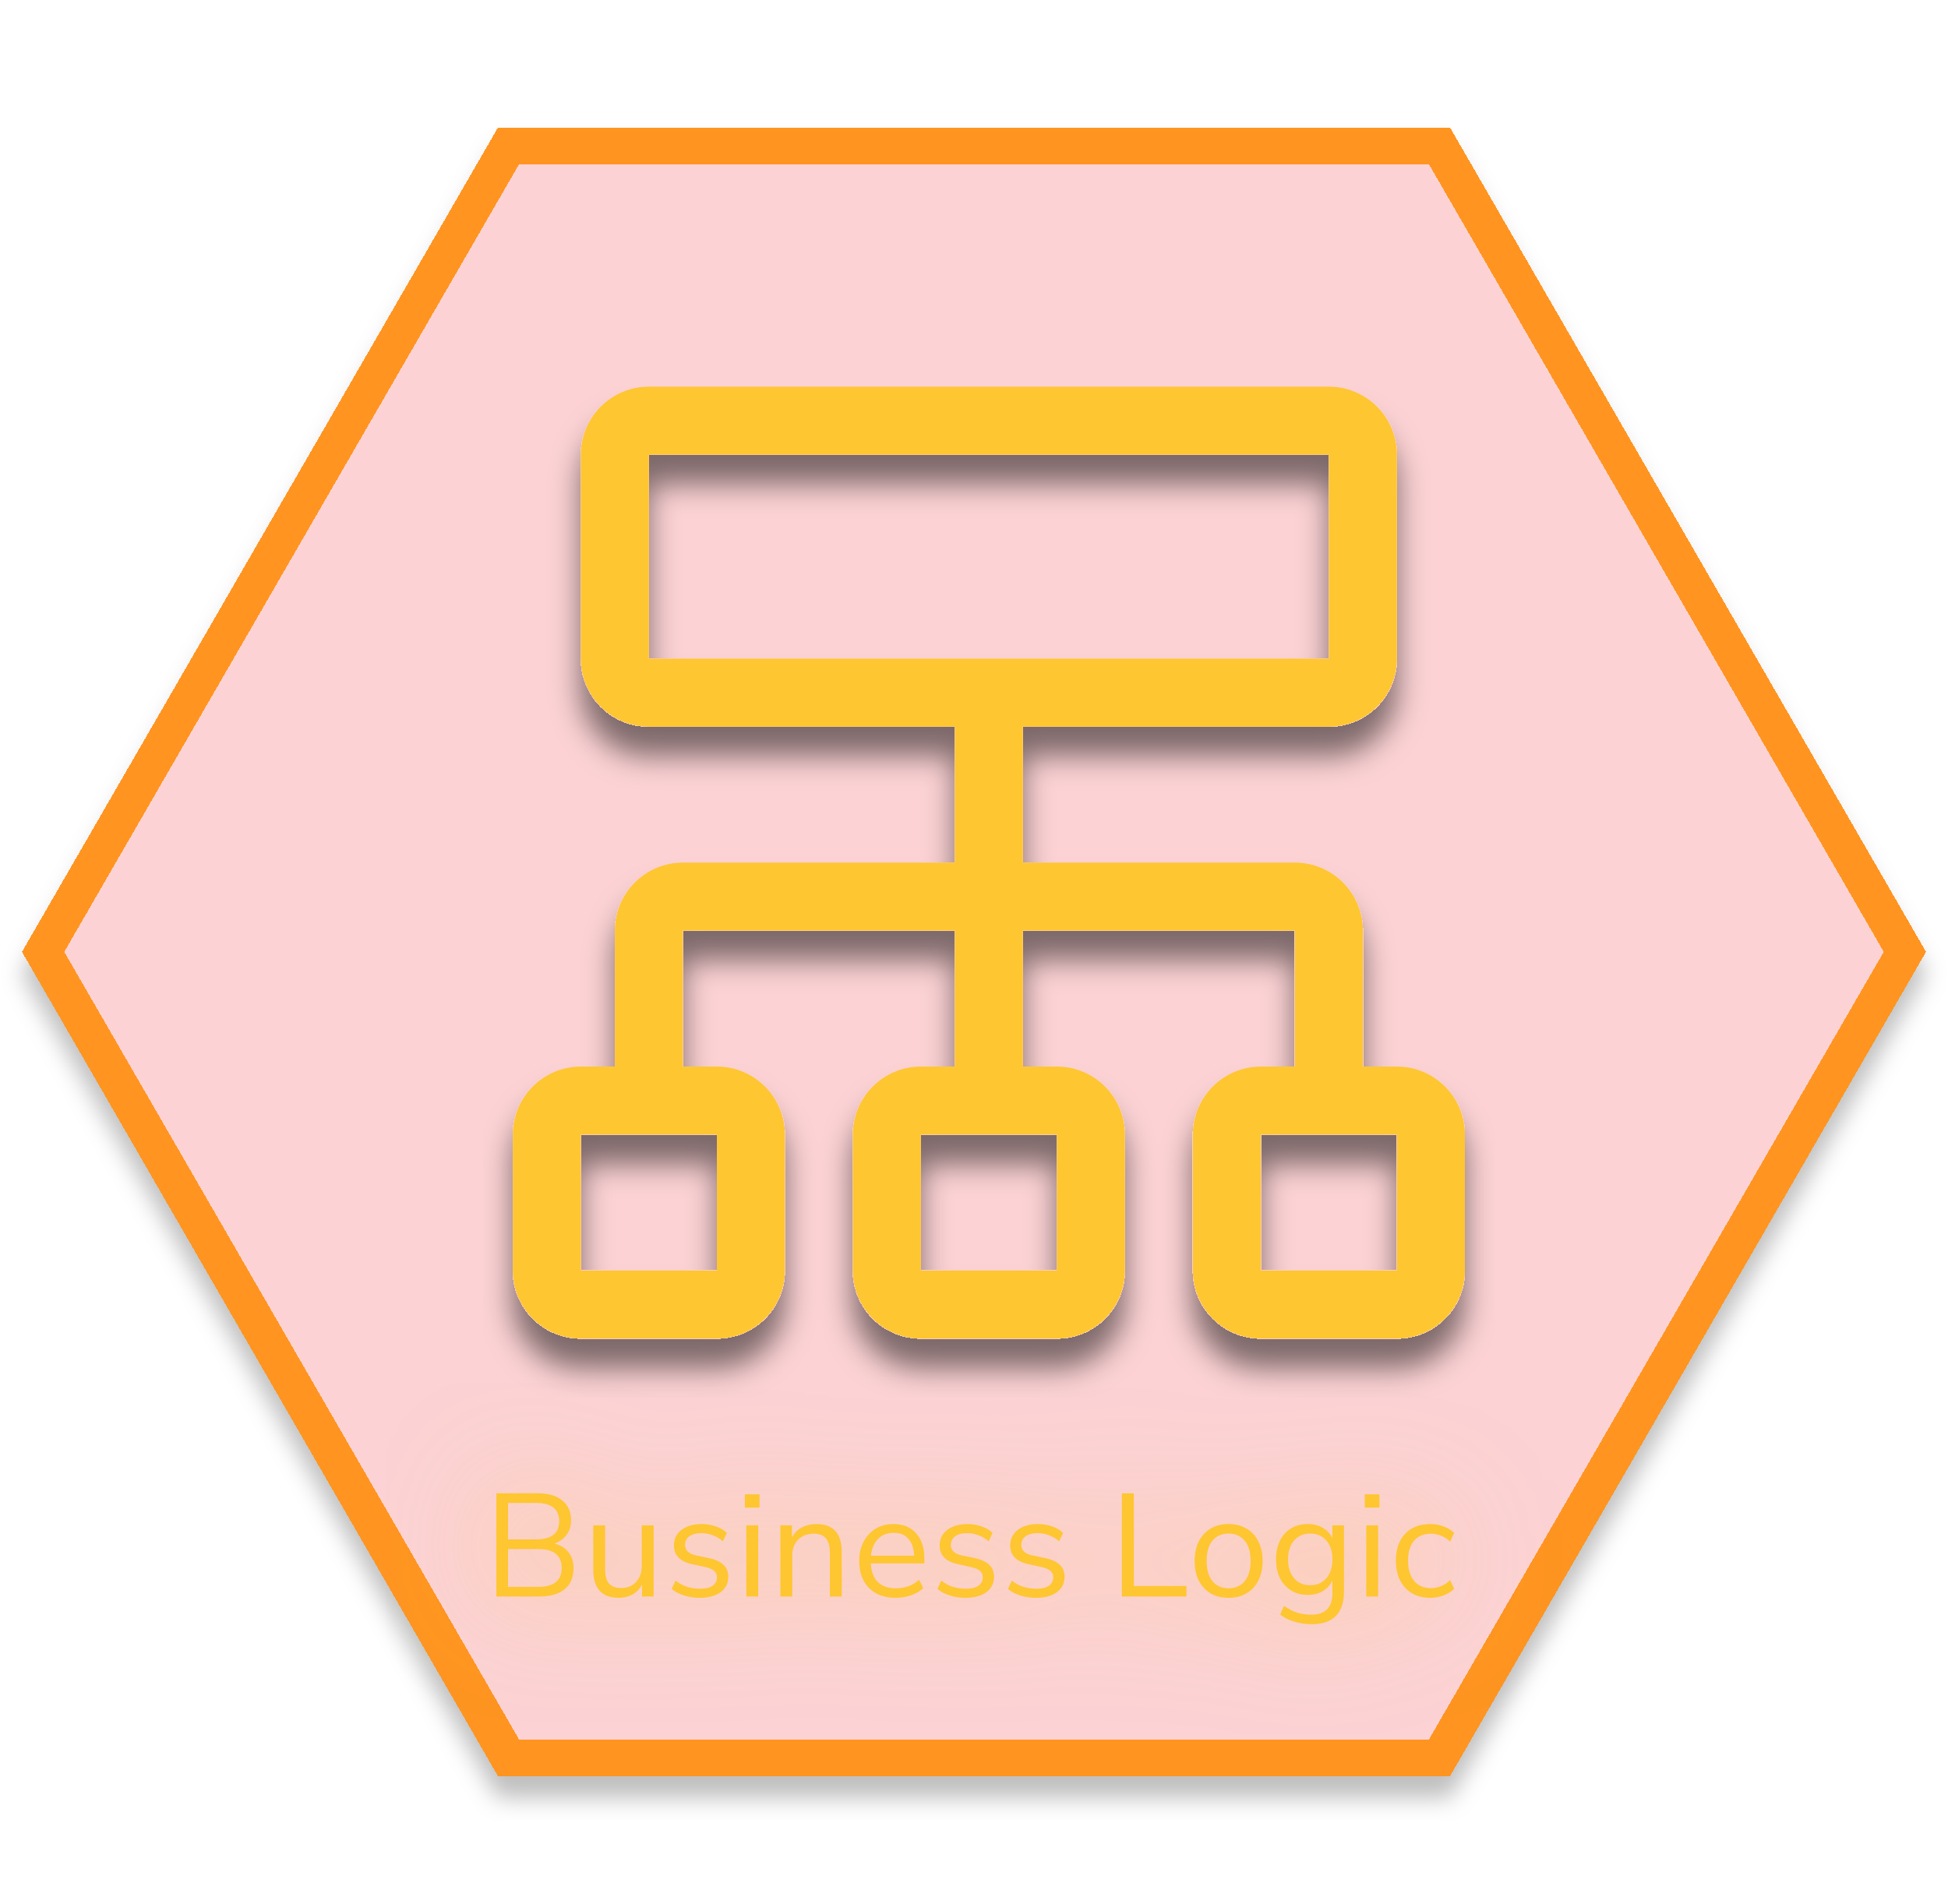
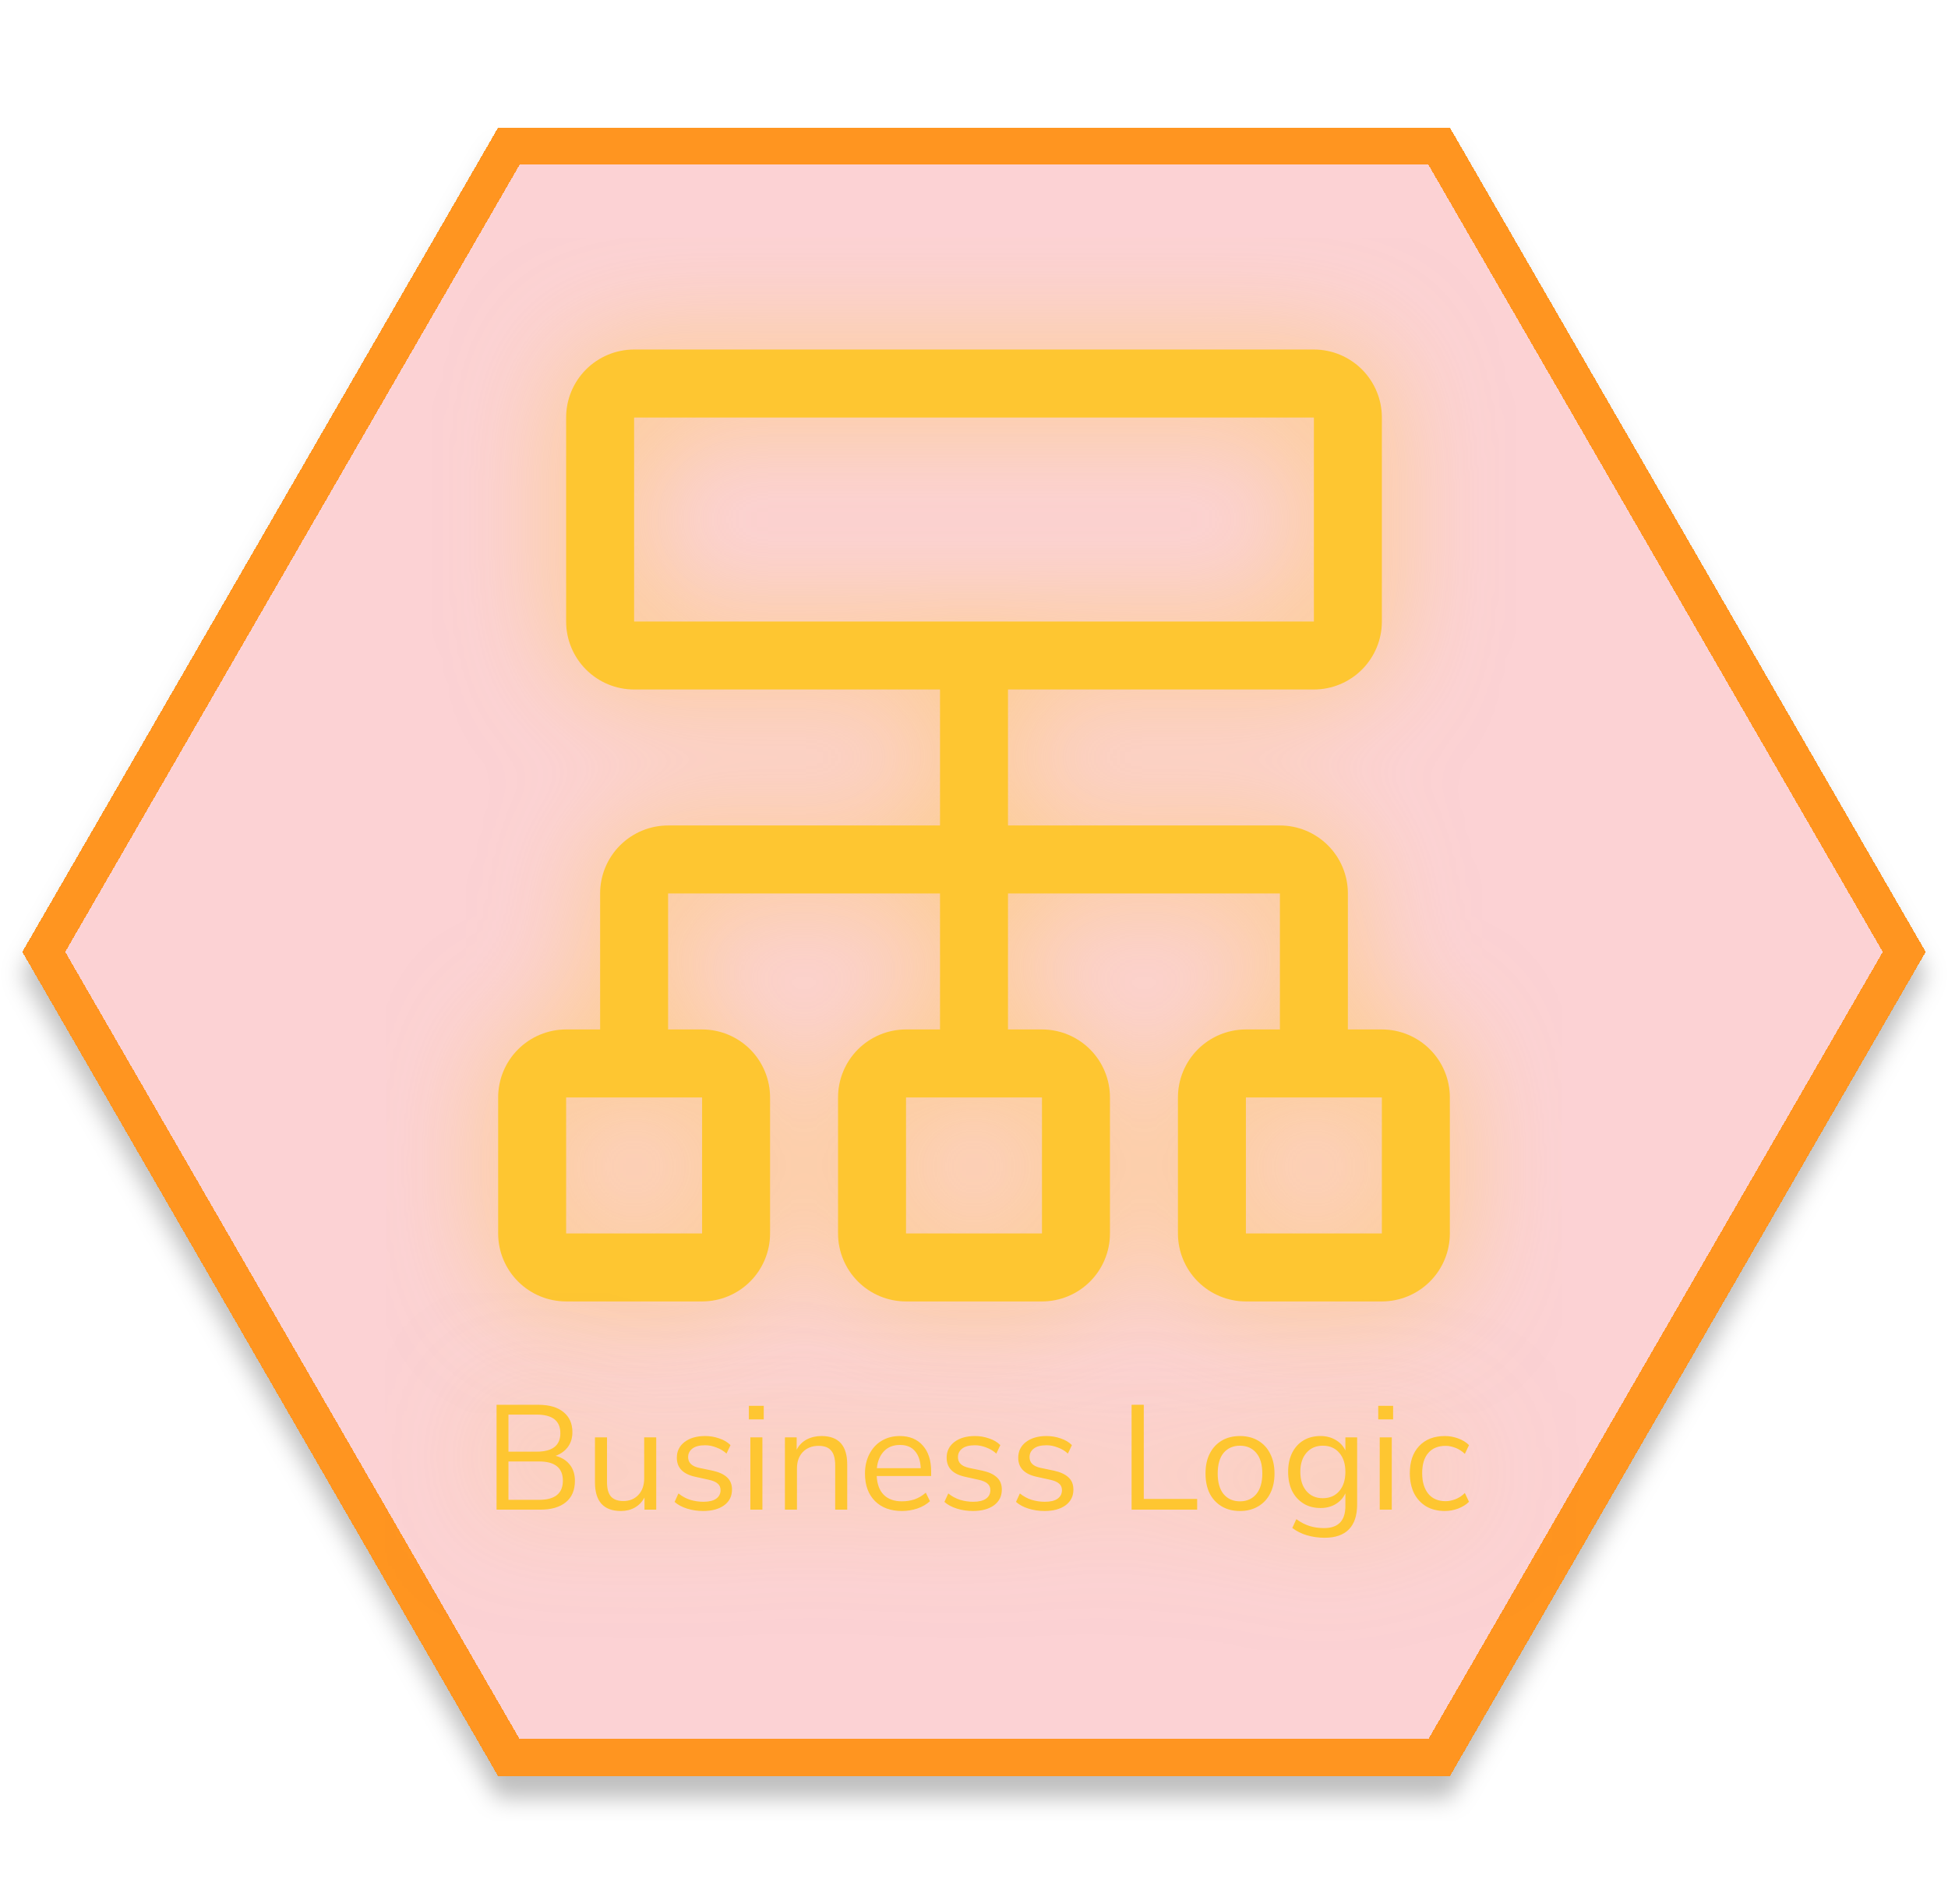
- <svg xmlns="http://www.w3.org/2000/svg" width="266" height="260" viewBox="0 0 266 260" fill="none">
-   <g filter="url(#filter0_d_660_299)">
-     <path d="M263 130L198 242.583L68 242.583L3 130L68 17.417L198 17.417L263 130Z" fill="#F21E2C" fill-opacity="0.2" shape-rendering="crispEdges" />
-     <path d="M196.557 19.917L260.113 130L196.557 240.083L69.443 240.083L5.887 130L69.443 19.917L196.557 19.917Z" stroke="#FF9520" stroke-width="5" stroke-miterlimit="1.367" stroke-linecap="round" shape-rendering="crispEdges" />
+ <svg xmlns="http://www.w3.org/2000/svg" width="262" height="256" viewBox="0 0 262 256" fill="none">
+   <g filter="url(#filter0_d_935_748)">
+     <path d="M259 128L195 238.851L67 238.851L3 128L67 17.149L195 17.149L259 128Z" fill="#F21E2C" fill-opacity="0.2" shape-rendering="crispEdges" />
+     <path d="M193.557 19.649L256.113 128L193.557 236.351L68.443 236.351L5.887 128L68.443 19.649L193.557 19.649Z" stroke="#FF9520" stroke-width="5" stroke-miterlimit="1.367" stroke-linecap="round" shape-rendering="crispEdges" />
  </g>
-   <g filter="url(#filter1_d_660_299)">
-     <path d="M67.777 218.047V203.947H73.417C74.87 203.947 75.99 204.274 76.777 204.927C77.577 205.567 77.977 206.467 77.977 207.627C77.977 208.4 77.777 209.06 77.377 209.607C76.977 210.154 76.424 210.554 75.717 210.807C76.53 211.02 77.164 211.414 77.617 211.987C78.084 212.56 78.317 213.287 78.317 214.167C78.317 215.42 77.91 216.38 77.097 217.047C76.284 217.714 75.137 218.047 73.657 218.047H67.777ZM69.377 210.247H73.177C75.297 210.247 76.357 209.42 76.357 207.767C76.357 206.1 75.297 205.267 73.177 205.267H69.377V210.247ZM69.377 216.727H73.497C75.63 216.727 76.697 215.867 76.697 214.147C76.697 212.427 75.63 211.567 73.497 211.567H69.377V216.727ZM84.513 218.227C82.179 218.227 81.013 216.94 81.013 214.367V208.327H82.633V214.347C82.633 215.214 82.806 215.854 83.153 216.267C83.513 216.68 84.073 216.887 84.833 216.887C85.659 216.887 86.333 216.614 86.853 216.067C87.373 215.507 87.633 214.767 87.633 213.847V208.327H89.253V218.047H87.673V216.407C87.366 216.994 86.933 217.447 86.373 217.767C85.826 218.074 85.206 218.227 84.513 218.227ZM95.564 218.227C94.804 218.227 94.084 218.12 93.404 217.907C92.724 217.694 92.164 217.394 91.724 217.007L92.244 215.867C92.724 216.254 93.25 216.54 93.824 216.727C94.41 216.9 95.004 216.987 95.604 216.987C96.364 216.987 96.937 216.847 97.324 216.567C97.71 216.287 97.904 215.907 97.904 215.427C97.904 215.054 97.777 214.76 97.524 214.547C97.27 214.32 96.87 214.147 96.324 214.027L94.504 213.627C92.85 213.267 92.024 212.414 92.024 211.067C92.024 210.187 92.37 209.48 93.064 208.947C93.77 208.414 94.69 208.147 95.824 208.147C96.49 208.147 97.124 208.254 97.724 208.467C98.337 208.667 98.844 208.967 99.244 209.367L98.704 210.507C98.317 210.147 97.864 209.874 97.344 209.687C96.837 209.487 96.33 209.387 95.824 209.387C95.077 209.387 94.51 209.534 94.124 209.827C93.737 210.12 93.544 210.507 93.544 210.987C93.544 211.734 94.037 212.214 95.024 212.427L96.844 212.807C97.697 212.994 98.344 213.294 98.784 213.707C99.224 214.107 99.444 214.654 99.444 215.347C99.444 216.24 99.09 216.947 98.384 217.467C97.677 217.974 96.737 218.227 95.564 218.227ZM101.713 205.907V204.087H103.713V205.907H101.713ZM101.913 218.047V208.327H103.533V218.047H101.913ZM106.561 218.047V208.327H108.141V209.987C108.461 209.374 108.914 208.914 109.501 208.607C110.088 208.3 110.748 208.147 111.481 208.147C113.788 208.147 114.941 209.427 114.941 211.987V218.047H113.321V212.087C113.321 211.18 113.141 210.52 112.781 210.107C112.434 209.68 111.874 209.467 111.101 209.467C110.208 209.467 109.494 209.747 108.961 210.307C108.441 210.854 108.181 211.587 108.181 212.507V218.047H106.561ZM122.308 218.227C120.775 218.227 119.562 217.78 118.668 216.887C117.775 215.98 117.328 214.754 117.328 213.207C117.328 212.207 117.528 211.327 117.928 210.567C118.328 209.794 118.875 209.2 119.568 208.787C120.275 208.36 121.088 208.147 122.008 208.147C123.328 208.147 124.362 208.574 125.108 209.427C125.855 210.267 126.228 211.427 126.228 212.907V213.527H118.908C118.962 214.634 119.282 215.48 119.868 216.067C120.455 216.64 121.268 216.927 122.308 216.927C122.895 216.927 123.455 216.84 123.988 216.667C124.522 216.48 125.028 216.18 125.508 215.767L126.068 216.907C125.628 217.32 125.068 217.647 124.388 217.887C123.708 218.114 123.015 218.227 122.308 218.227ZM122.048 209.347C121.128 209.347 120.402 209.634 119.868 210.207C119.335 210.78 119.022 211.534 118.928 212.467H124.828C124.788 211.48 124.528 210.714 124.048 210.167C123.582 209.62 122.915 209.347 122.048 209.347ZM131.853 218.227C131.093 218.227 130.373 218.12 129.693 217.907C129.013 217.694 128.453 217.394 128.013 217.007L128.533 215.867C129.013 216.254 129.539 216.54 130.113 216.727C130.699 216.9 131.293 216.987 131.893 216.987C132.653 216.987 133.226 216.847 133.613 216.567C133.999 216.287 134.193 215.907 134.193 215.427C134.193 215.054 134.066 214.76 133.813 214.547C133.559 214.32 133.159 214.147 132.613 214.027L130.793 213.627C129.139 213.267 128.313 212.414 128.313 211.067C128.313 210.187 128.659 209.48 129.353 208.947C130.059 208.414 130.979 208.147 132.113 208.147C132.779 208.147 133.413 208.254 134.013 208.467C134.626 208.667 135.133 208.967 135.533 209.367L134.993 210.507C134.606 210.147 134.153 209.874 133.633 209.687C133.126 209.487 132.619 209.387 132.113 209.387C131.366 209.387 130.799 209.534 130.413 209.827C130.026 210.12 129.833 210.507 129.833 210.987C129.833 211.734 130.326 212.214 131.313 212.427L133.133 212.807C133.986 212.994 134.633 213.294 135.073 213.707C135.513 214.107 135.733 214.654 135.733 215.347C135.733 216.24 135.379 216.947 134.673 217.467C133.966 217.974 133.026 218.227 131.853 218.227ZM141.482 218.227C140.722 218.227 140.002 218.12 139.322 217.907C138.642 217.694 138.082 217.394 137.642 217.007L138.162 215.867C138.642 216.254 139.168 216.54 139.742 216.727C140.328 216.9 140.922 216.987 141.522 216.987C142.282 216.987 142.855 216.847 143.242 216.567C143.628 216.287 143.822 215.907 143.822 215.427C143.822 215.054 143.695 214.76 143.442 214.547C143.188 214.32 142.788 214.147 142.242 214.027L140.422 213.627C138.768 213.267 137.942 212.414 137.942 211.067C137.942 210.187 138.288 209.48 138.982 208.947C139.688 208.414 140.608 208.147 141.742 208.147C142.408 208.147 143.042 208.254 143.642 208.467C144.255 208.667 144.762 208.967 145.162 209.367L144.622 210.507C144.235 210.147 143.782 209.874 143.262 209.687C142.755 209.487 142.248 209.387 141.742 209.387C140.995 209.387 140.428 209.534 140.042 209.827C139.655 210.12 139.462 210.507 139.462 210.987C139.462 211.734 139.955 212.214 140.942 212.427L142.762 212.807C143.615 212.994 144.262 213.294 144.702 213.707C145.142 214.107 145.362 214.654 145.362 215.347C145.362 216.24 145.008 216.947 144.302 217.467C143.595 217.974 142.655 218.227 141.482 218.227ZM153.187 218.047V203.947H154.827V216.607H162.007V218.047H153.187ZM167.769 218.227C166.822 218.227 166.002 218.02 165.309 217.607C164.616 217.194 164.076 216.614 163.689 215.867C163.316 215.107 163.129 214.214 163.129 213.187C163.129 212.16 163.316 211.274 163.689 210.527C164.076 209.767 164.616 209.18 165.309 208.767C166.002 208.354 166.822 208.147 167.769 208.147C168.702 208.147 169.516 208.354 170.209 208.767C170.916 209.18 171.456 209.767 171.829 210.527C172.216 211.274 172.409 212.16 172.409 213.187C172.409 214.214 172.216 215.107 171.829 215.867C171.456 216.614 170.916 217.194 170.209 217.607C169.516 218.02 168.702 218.227 167.769 218.227ZM167.769 216.927C168.676 216.927 169.402 216.607 169.949 215.967C170.496 215.314 170.769 214.387 170.769 213.187C170.769 211.974 170.496 211.047 169.949 210.407C169.402 209.767 168.676 209.447 167.769 209.447C166.849 209.447 166.116 209.767 165.569 210.407C165.036 211.047 164.769 211.974 164.769 213.187C164.769 214.387 165.036 215.314 165.569 215.967C166.116 216.607 166.849 216.927 167.769 216.927ZM179.142 221.827C178.302 221.827 177.509 221.714 176.762 221.487C176.029 221.274 175.376 220.947 174.802 220.507L175.342 219.327C175.942 219.754 176.536 220.06 177.122 220.247C177.722 220.434 178.369 220.527 179.062 220.527C180.982 220.527 181.942 219.54 181.942 217.567V215.847C181.662 216.46 181.222 216.947 180.622 217.307C180.036 217.654 179.362 217.827 178.602 217.827C177.709 217.827 176.936 217.62 176.282 217.207C175.629 216.794 175.122 216.227 174.762 215.507C174.416 214.774 174.242 213.927 174.242 212.967C174.242 212.007 174.416 211.167 174.762 210.447C175.122 209.714 175.629 209.147 176.282 208.747C176.936 208.347 177.709 208.147 178.602 208.147C179.362 208.147 180.036 208.32 180.622 208.667C181.222 209.014 181.662 209.487 181.942 210.087V208.327H183.522V217.347C183.522 218.84 183.149 219.96 182.402 220.707C181.669 221.454 180.582 221.827 179.142 221.827ZM178.902 216.507C179.836 216.507 180.576 216.187 181.122 215.547C181.669 214.907 181.942 214.047 181.942 212.967C181.942 211.887 181.669 211.034 181.122 210.407C180.576 209.767 179.836 209.447 178.902 209.447C177.982 209.447 177.249 209.767 176.702 210.407C176.156 211.034 175.882 211.887 175.882 212.967C175.882 214.047 176.156 214.907 176.702 215.547C177.249 216.187 177.982 216.507 178.902 216.507ZM186.361 205.907V204.087H188.361V205.907H186.361ZM186.561 218.047V208.327H188.181V218.047H186.561ZM195.329 218.227C194.356 218.227 193.516 218.02 192.809 217.607C192.103 217.18 191.556 216.587 191.169 215.827C190.796 215.054 190.609 214.154 190.609 213.127C190.609 211.58 191.029 210.367 191.869 209.487C192.709 208.594 193.863 208.147 195.329 208.147C195.929 208.147 196.523 208.254 197.109 208.467C197.696 208.68 198.183 208.98 198.569 209.367L198.009 210.547C197.623 210.174 197.196 209.9 196.729 209.727C196.276 209.554 195.843 209.467 195.429 209.467C194.416 209.467 193.636 209.787 193.089 210.427C192.543 211.054 192.269 211.96 192.269 213.147C192.269 214.307 192.543 215.227 193.089 215.907C193.636 216.574 194.416 216.907 195.429 216.907C195.843 216.907 196.276 216.82 196.729 216.647C197.196 216.474 197.623 216.194 198.009 215.807L198.569 216.987C198.183 217.374 197.689 217.68 197.089 217.907C196.503 218.12 195.916 218.227 195.329 218.227Z" fill="#FEC631" />
+   <g filter="url(#filter1_d_935_748)">
+     <path d="M181.286 138.429V120.143C181.286 117.718 180.322 115.393 178.608 113.678C176.893 111.963 174.568 111 172.143 111H135.571V92.714H176.714C179.139 92.714 181.465 91.751 183.179 90.036C184.894 88.322 185.857 85.996 185.857 83.571V56.143C185.857 53.718 184.894 51.392 183.179 49.678C181.465 47.963 179.139 47 176.714 47H85.286C82.861 47 80.535 47.963 78.821 49.678C77.106 51.392 76.143 53.718 76.143 56.143V83.571C76.143 85.996 77.106 88.322 78.821 90.036C80.535 91.751 82.861 92.714 85.286 92.714H126.429V111H89.857C87.432 111 85.107 111.963 83.392 113.678C81.677 115.393 80.714 117.718 80.714 120.143V138.429H76.143C73.718 138.429 71.392 139.392 69.678 141.106C67.963 142.821 67 145.147 67 147.571V165.857C67 168.282 67.963 170.608 69.678 172.322C71.392 174.037 73.718 175 76.143 175H94.429C96.853 175 99.179 174.037 100.894 172.322C102.608 170.608 103.571 168.282 103.571 165.857V147.571C103.571 145.147 102.608 142.821 100.894 141.106C99.179 139.392 96.853 138.429 94.429 138.429H89.857V120.143H126.429V138.429H121.857C119.432 138.429 117.107 139.392 115.392 141.106C113.678 142.821 112.714 145.147 112.714 147.571V165.857C112.714 168.282 113.678 170.608 115.392 172.322C117.107 174.037 119.432 175 121.857 175H140.143C142.568 175 144.893 174.037 146.608 172.322C148.322 170.608 149.286 168.282 149.286 165.857V147.571C149.286 145.147 148.322 142.821 146.608 141.106C144.893 139.392 142.568 138.429 140.143 138.429H135.571V120.143H172.143V138.429H167.571C165.147 138.429 162.821 139.392 161.106 141.106C159.392 142.821 158.429 145.147 158.429 147.571V165.857C158.429 168.282 159.392 170.608 161.106 172.322C162.821 174.037 165.147 175 167.571 175H185.857C188.282 175 190.608 174.037 192.322 172.322C194.037 170.608 195 168.282 195 165.857V147.571C195 145.147 194.037 142.821 192.322 141.106C190.608 139.392 188.282 138.429 185.857 138.429H181.286ZM94.429 165.857H76.143V147.571H94.429V165.857ZM140.143 147.571V165.857H121.857V147.571H140.143ZM85.286 83.571V56.143H176.714V83.571H85.286ZM185.857 165.857H167.571V147.571H185.857V165.857Z" fill="#FEC631" />
  </g>
-   <g filter="url(#filter2_d_660_299)">
-     <path d="M186.103 145.67V127.098C186.103 124.635 185.124 122.274 183.383 120.532C181.642 118.791 179.28 117.812 176.817 117.812H139.674V99.241H181.46C183.923 99.241 186.284 98.263 188.026 96.521C189.767 94.78 190.746 92.418 190.746 89.955V62.098C190.746 59.636 189.767 57.274 188.026 55.532C186.284 53.791 183.923 52.812 181.46 52.812H88.603C86.14 52.812 83.778 53.791 82.037 55.532C80.295 57.274 79.317 59.636 79.317 62.098V89.955C79.317 92.418 80.295 94.78 82.037 96.521C83.778 98.263 86.14 99.241 88.603 99.241H130.388V117.812H93.246C90.783 117.812 88.421 118.791 86.68 120.532C84.938 122.274 83.96 124.635 83.96 127.098V145.67H79.317C76.854 145.67 74.492 146.648 72.751 148.389C71.01 150.131 70.031 152.493 70.031 154.955V173.527C70.031 175.99 71.01 178.351 72.751 180.093C74.492 181.834 76.854 182.812 79.317 182.812H97.888C100.351 182.812 102.713 181.834 104.454 180.093C106.196 178.351 107.174 175.99 107.174 173.527V154.955C107.174 152.493 106.196 150.131 104.454 148.389C102.713 146.648 100.351 145.67 97.888 145.67H93.246V127.098H130.388V145.67H125.746C123.283 145.67 120.921 146.648 119.18 148.389C117.438 150.131 116.46 152.493 116.46 154.955V173.527C116.46 175.99 117.438 178.351 119.18 180.093C120.921 181.834 123.283 182.812 125.746 182.812H144.317C146.78 182.812 149.142 181.834 150.883 180.093C152.624 178.351 153.603 175.99 153.603 173.527V154.955C153.603 152.493 152.624 150.131 150.883 148.389C149.142 146.648 146.78 145.67 144.317 145.67H139.674V127.098H176.817V145.67H172.174C169.711 145.67 167.35 146.648 165.608 148.389C163.867 150.131 162.888 152.493 162.888 154.955V173.527C162.888 175.99 163.867 178.351 165.608 180.093C167.35 181.834 169.711 182.812 172.174 182.812H190.746C193.208 182.812 195.57 181.834 197.312 180.093C199.053 178.351 200.031 175.99 200.031 173.527V154.955C200.031 152.493 199.053 150.131 197.312 148.389C195.57 146.648 193.208 145.67 190.746 145.67H186.103ZM97.888 173.527H79.317V154.955H97.888V173.527ZM144.317 154.955V173.527H125.746V154.955H144.317ZM88.603 89.955V62.098H181.46V89.955H88.603ZM190.746 173.527H172.174V154.955H190.746V173.527Z" fill="#FEC631" />
+   <g filter="url(#filter2_d_935_748)">
+     <path d="M66.785 203V188.9H72.425C73.878 188.9 74.998 189.227 75.785 189.88C76.585 190.52 76.985 191.42 76.985 192.58C76.985 193.353 76.785 194.013 76.385 194.56C75.985 195.107 75.432 195.507 74.725 195.76C75.538 195.973 76.172 196.367 76.625 196.94C77.092 197.513 77.325 198.24 77.325 199.12C77.325 200.373 76.918 201.333 76.105 202C75.292 202.667 74.145 203 72.665 203H66.785ZM68.385 195.2H72.185C74.305 195.2 75.365 194.373 75.365 192.72C75.365 191.053 74.305 190.22 72.185 190.22H68.385V195.2ZM68.385 201.68H72.505C74.638 201.68 75.705 200.82 75.705 199.1C75.705 197.38 74.638 196.52 72.505 196.52H68.385V201.68ZM83.52 203.18C81.187 203.18 80.02 201.893 80.02 199.32V193.28H81.641V199.3C81.641 200.167 81.814 200.807 82.16 201.22C82.52 201.633 83.081 201.84 83.841 201.84C84.667 201.84 85.341 201.567 85.861 201.02C86.38 200.46 86.641 199.72 86.641 198.8V193.28H88.26V203H86.68V201.36C86.374 201.947 85.941 202.4 85.38 202.72C84.834 203.027 84.214 203.18 83.52 203.18ZM94.572 203.18C93.811 203.18 93.091 203.073 92.412 202.86C91.731 202.647 91.171 202.347 90.731 201.96L91.251 200.82C91.731 201.207 92.258 201.493 92.832 201.68C93.418 201.853 94.011 201.94 94.612 201.94C95.371 201.94 95.945 201.8 96.332 201.52C96.718 201.24 96.912 200.86 96.912 200.38C96.912 200.007 96.785 199.713 96.531 199.5C96.278 199.273 95.878 199.1 95.332 198.98L93.511 198.58C91.858 198.22 91.031 197.367 91.031 196.02C91.031 195.14 91.378 194.433 92.072 193.9C92.778 193.367 93.698 193.1 94.832 193.1C95.498 193.1 96.132 193.207 96.731 193.42C97.345 193.62 97.852 193.92 98.251 194.32L97.712 195.46C97.325 195.1 96.871 194.827 96.352 194.64C95.845 194.44 95.338 194.34 94.832 194.34C94.085 194.34 93.518 194.487 93.132 194.78C92.745 195.073 92.552 195.46 92.552 195.94C92.552 196.687 93.045 197.167 94.031 197.38L95.852 197.76C96.705 197.947 97.352 198.247 97.791 198.66C98.231 199.06 98.451 199.607 98.451 200.3C98.451 201.193 98.098 201.9 97.391 202.42C96.685 202.927 95.745 203.18 94.572 203.18ZM100.72 190.86V189.04H102.72V190.86H100.72ZM100.92 203V193.28H102.54V203H100.92ZM105.569 203V193.28H107.149V194.94C107.469 194.327 107.922 193.867 108.509 193.56C109.095 193.253 109.755 193.1 110.489 193.1C112.795 193.1 113.949 194.38 113.949 196.94V203H112.329V197.04C112.329 196.133 112.149 195.473 111.789 195.06C111.442 194.633 110.882 194.42 110.109 194.42C109.215 194.42 108.502 194.7 107.969 195.26C107.449 195.807 107.189 196.54 107.189 197.46V203H105.569ZM121.316 203.18C119.783 203.18 118.569 202.733 117.676 201.84C116.783 200.933 116.336 199.707 116.336 198.16C116.336 197.16 116.536 196.28 116.936 195.52C117.336 194.747 117.883 194.153 118.576 193.74C119.283 193.313 120.096 193.1 121.016 193.1C122.336 193.1 123.369 193.527 124.116 194.38C124.863 195.22 125.236 196.38 125.236 197.86V198.48H117.916C117.969 199.587 118.289 200.433 118.876 201.02C119.463 201.593 120.276 201.88 121.316 201.88C121.903 201.88 122.463 201.793 122.996 201.62C123.529 201.433 124.036 201.133 124.516 200.72L125.076 201.86C124.636 202.273 124.076 202.6 123.396 202.84C122.716 203.067 122.023 203.18 121.316 203.18ZM121.056 194.3C120.136 194.3 119.409 194.587 118.876 195.16C118.343 195.733 118.029 196.487 117.936 197.42H123.836C123.796 196.433 123.536 195.667 123.056 195.12C122.589 194.573 121.923 194.3 121.056 194.3ZM130.861 203.18C130.101 203.18 129.381 203.073 128.701 202.86C128.021 202.647 127.461 202.347 127.021 201.96L127.541 200.82C128.021 201.207 128.547 201.493 129.121 201.68C129.707 201.853 130.301 201.94 130.901 201.94C131.661 201.94 132.234 201.8 132.621 201.52C133.007 201.24 133.201 200.86 133.201 200.38C133.201 200.007 133.074 199.713 132.821 199.5C132.567 199.273 132.167 199.1 131.621 198.98L129.801 198.58C128.147 198.22 127.321 197.367 127.321 196.02C127.321 195.14 127.667 194.433 128.361 193.9C129.067 193.367 129.987 193.1 131.121 193.1C131.787 193.1 132.421 193.207 133.021 193.42C133.634 193.62 134.141 193.92 134.541 194.32L134.001 195.46C133.614 195.1 133.161 194.827 132.641 194.64C132.134 194.44 131.627 194.34 131.121 194.34C130.374 194.34 129.807 194.487 129.421 194.78C129.034 195.073 128.841 195.46 128.841 195.94C128.841 196.687 129.334 197.167 130.321 197.38L132.141 197.76C132.994 197.947 133.641 198.247 134.081 198.66C134.521 199.06 134.741 199.607 134.741 200.3C134.741 201.193 134.387 201.9 133.681 202.42C132.974 202.927 132.034 203.18 130.861 203.18ZM140.489 203.18C139.729 203.18 139.009 203.073 138.329 202.86C137.649 202.647 137.089 202.347 136.649 201.96L137.169 200.82C137.649 201.207 138.176 201.493 138.749 201.68C139.336 201.853 139.929 201.94 140.529 201.94C141.289 201.94 141.863 201.8 142.249 201.52C142.636 201.24 142.829 200.86 142.829 200.38C142.829 200.007 142.703 199.713 142.449 199.5C142.196 199.273 141.796 199.1 141.249 198.98L139.429 198.58C137.776 198.22 136.949 197.367 136.949 196.02C136.949 195.14 137.296 194.433 137.989 193.9C138.696 193.367 139.616 193.1 140.749 193.1C141.416 193.1 142.049 193.207 142.649 193.42C143.263 193.62 143.769 193.92 144.169 194.32L143.629 195.46C143.243 195.1 142.789 194.827 142.269 194.64C141.763 194.44 141.256 194.34 140.749 194.34C140.003 194.34 139.436 194.487 139.049 194.78C138.663 195.073 138.469 195.46 138.469 195.94C138.469 196.687 138.963 197.167 139.949 197.38L141.769 197.76C142.623 197.947 143.269 198.247 143.709 198.66C144.149 199.06 144.369 199.607 144.369 200.3C144.369 201.193 144.016 201.9 143.309 202.42C142.603 202.927 141.663 203.18 140.489 203.18ZM152.195 203V188.9H153.835V201.56H161.015V203H152.195ZM166.777 203.18C165.83 203.18 165.01 202.973 164.317 202.56C163.623 202.147 163.083 201.567 162.697 200.82C162.323 200.06 162.137 199.167 162.137 198.14C162.137 197.113 162.323 196.227 162.697 195.48C163.083 194.72 163.623 194.133 164.317 193.72C165.01 193.307 165.83 193.1 166.777 193.1C167.71 193.1 168.523 193.307 169.217 193.72C169.923 194.133 170.463 194.72 170.837 195.48C171.223 196.227 171.417 197.113 171.417 198.14C171.417 199.167 171.223 200.06 170.837 200.82C170.463 201.567 169.923 202.147 169.217 202.56C168.523 202.973 167.71 203.18 166.777 203.18ZM166.777 201.88C167.683 201.88 168.41 201.56 168.957 200.92C169.503 200.267 169.777 199.34 169.777 198.14C169.777 196.927 169.503 196 168.957 195.36C168.41 194.72 167.683 194.4 166.777 194.4C165.857 194.4 165.123 194.72 164.577 195.36C164.043 196 163.777 196.927 163.777 198.14C163.777 199.34 164.043 200.267 164.577 200.92C165.123 201.56 165.857 201.88 166.777 201.88ZM178.15 206.78C177.31 206.78 176.517 206.667 175.77 206.44C175.037 206.227 174.383 205.9 173.81 205.46L174.35 204.28C174.95 204.707 175.543 205.013 176.13 205.2C176.73 205.387 177.377 205.48 178.07 205.48C179.99 205.48 180.95 204.493 180.95 202.52V200.8C180.67 201.413 180.23 201.9 179.63 202.26C179.043 202.607 178.37 202.78 177.61 202.78C176.717 202.78 175.943 202.573 175.29 202.16C174.637 201.747 174.13 201.18 173.77 200.46C173.423 199.727 173.25 198.88 173.25 197.92C173.25 196.96 173.423 196.12 173.77 195.4C174.13 194.667 174.637 194.1 175.29 193.7C175.943 193.3 176.717 193.1 177.61 193.1C178.37 193.1 179.043 193.273 179.63 193.62C180.23 193.967 180.67 194.44 180.95 195.04V193.28H182.53V202.3C182.53 203.793 182.157 204.913 181.41 205.66C180.677 206.407 179.59 206.78 178.15 206.78ZM177.91 201.46C178.843 201.46 179.583 201.14 180.13 200.5C180.677 199.86 180.95 199 180.95 197.92C180.95 196.84 180.677 195.987 180.13 195.36C179.583 194.72 178.843 194.4 177.91 194.4C176.99 194.4 176.257 194.72 175.71 195.36C175.163 195.987 174.89 196.84 174.89 197.92C174.89 199 175.163 199.86 175.71 200.5C176.257 201.14 176.99 201.46 177.91 201.46ZM185.369 190.86V189.04H187.369V190.86H185.369ZM185.569 203V193.28H187.189V203H185.569ZM194.337 203.18C193.364 203.18 192.524 202.973 191.817 202.56C191.111 202.133 190.564 201.54 190.177 200.78C189.804 200.007 189.617 199.107 189.617 198.08C189.617 196.533 190.037 195.32 190.877 194.44C191.717 193.547 192.871 193.1 194.337 193.1C194.937 193.1 195.531 193.207 196.117 193.42C196.704 193.633 197.191 193.933 197.577 194.32L197.017 195.5C196.631 195.127 196.204 194.853 195.737 194.68C195.284 194.507 194.851 194.42 194.437 194.42C193.424 194.42 192.644 194.74 192.097 195.38C191.551 196.007 191.277 196.913 191.277 198.1C191.277 199.26 191.551 200.18 192.097 200.86C192.644 201.527 193.424 201.86 194.437 201.86C194.851 201.86 195.284 201.773 195.737 201.6C196.204 201.427 196.631 201.147 197.017 200.76L197.577 201.94C197.191 202.327 196.697 202.633 196.097 202.86C195.511 203.073 194.924 203.18 194.337 203.18Z" fill="#FEC631" />
  </g>
  <defs>
-     <filter id="filter0_d_660_299" x="0" y="17.417" width="266" height="231.167" filterUnits="userSpaceOnUse" color-interpolation-filters="sRGB">
+     <filter id="filter0_d_935_748" x="0" y="17.149" width="262" height="227.702" filterUnits="userSpaceOnUse" color-interpolation-filters="sRGB">
      <feFlood flood-opacity="0" result="BackgroundImageFix" />
      <feColorMatrix in="SourceAlpha" type="matrix" values="0 0 0 0 0 0 0 0 0 0 0 0 0 0 0 0 0 0 127 0" result="hardAlpha" />
      <feOffset dy="3" />
      <feGaussianBlur stdDeviation="1.5" />
      <feComposite in2="hardAlpha" operator="out" />
      <feColorMatrix type="matrix" values="0 0 0 0 0 0 0 0 0 0 0 0 0 0 0 0 0 0 0.25 0" />
-       <feBlend mode="normal" in2="BackgroundImageFix" result="effect1_dropShadow_660_299" />
-       <feBlend mode="normal" in="SourceGraphic" in2="effect1_dropShadow_660_299" result="shape" />
+       <feBlend mode="normal" in2="BackgroundImageFix" result="effect1_dropShadow_935_748" />
+       <feBlend mode="normal" in="SourceGraphic" in2="effect1_dropShadow_935_748" result="shape" />
    </filter>
-     <filter id="filter1_d_660_299" x="52.777" y="188.947" width="160.792" height="47.88" filterUnits="userSpaceOnUse" color-interpolation-filters="sRGB">
+     <filter id="filter1_d_935_748" x="52" y="32" width="158" height="158" filterUnits="userSpaceOnUse" color-interpolation-filters="sRGB">
      <feFlood flood-opacity="0" result="BackgroundImageFix" />
      <feColorMatrix in="SourceAlpha" type="matrix" values="0 0 0 0 0 0 0 0 0 0 0 0 0 0 0 0 0 0 127 0" result="hardAlpha" />
      <feOffset />
      <feGaussianBlur stdDeviation="7.5" />
      <feColorMatrix type="matrix" values="0 0 0 0 0.996 0 0 0 0 0.776 0 0 0 0 0.192 0 0 0 0.5 0" />
-       <feBlend mode="normal" in2="BackgroundImageFix" result="effect1_dropShadow_660_299" />
-       <feBlend mode="normal" in="SourceGraphic" in2="effect1_dropShadow_660_299" result="shape" />
+       <feBlend mode="normal" in2="BackgroundImageFix" result="effect1_dropShadow_935_748" />
+       <feBlend mode="normal" in="SourceGraphic" in2="effect1_dropShadow_935_748" result="shape" />
    </filter>
-     <filter id="filter2_d_660_299" x="66.031" y="52.812" width="138" height="138" filterUnits="userSpaceOnUse" color-interpolation-filters="sRGB">
+     <filter id="filter2_d_935_748" x="51.785" y="173.9" width="160.792" height="47.88" filterUnits="userSpaceOnUse" color-interpolation-filters="sRGB">
      <feFlood flood-opacity="0" result="BackgroundImageFix" />
      <feColorMatrix in="SourceAlpha" type="matrix" values="0 0 0 0 0 0 0 0 0 0 0 0 0 0 0 0 0 0 127 0" result="hardAlpha" />
-       <feOffset dy="4" />
-       <feGaussianBlur stdDeviation="2" />
-       <feComposite in2="hardAlpha" operator="out" />
-       <feColorMatrix type="matrix" values="0 0 0 0 0 0 0 0 0 0 0 0 0 0 0 0 0 0 0.5 0" />
-       <feBlend mode="normal" in2="BackgroundImageFix" result="effect1_dropShadow_660_299" />
-       <feBlend mode="normal" in="SourceGraphic" in2="effect1_dropShadow_660_299" result="shape" />
+       <feOffset />
+       <feGaussianBlur stdDeviation="7.5" />
+       <feColorMatrix type="matrix" values="0 0 0 0 0.996 0 0 0 0 0.776 0 0 0 0 0.192 0 0 0 0.5 0" />
+       <feBlend mode="normal" in2="BackgroundImageFix" result="effect1_dropShadow_935_748" />
+       <feBlend mode="normal" in="SourceGraphic" in2="effect1_dropShadow_935_748" result="shape" />
    </filter>
  </defs>
</svg>
